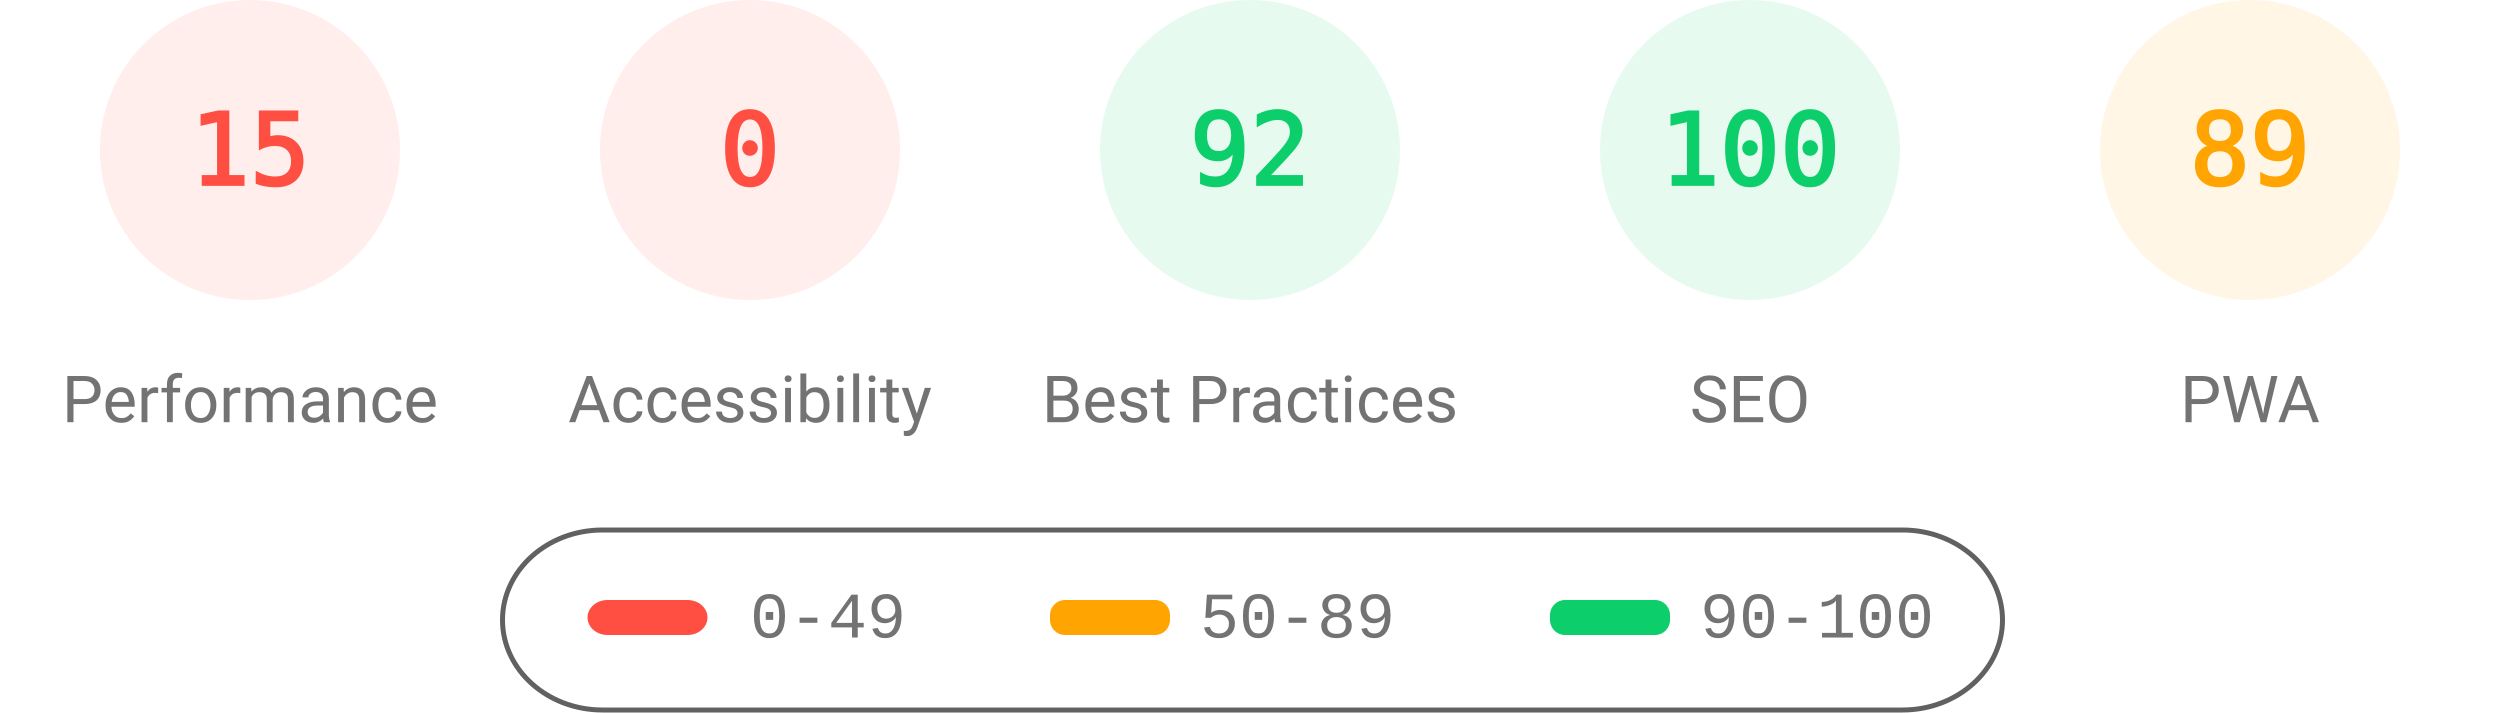
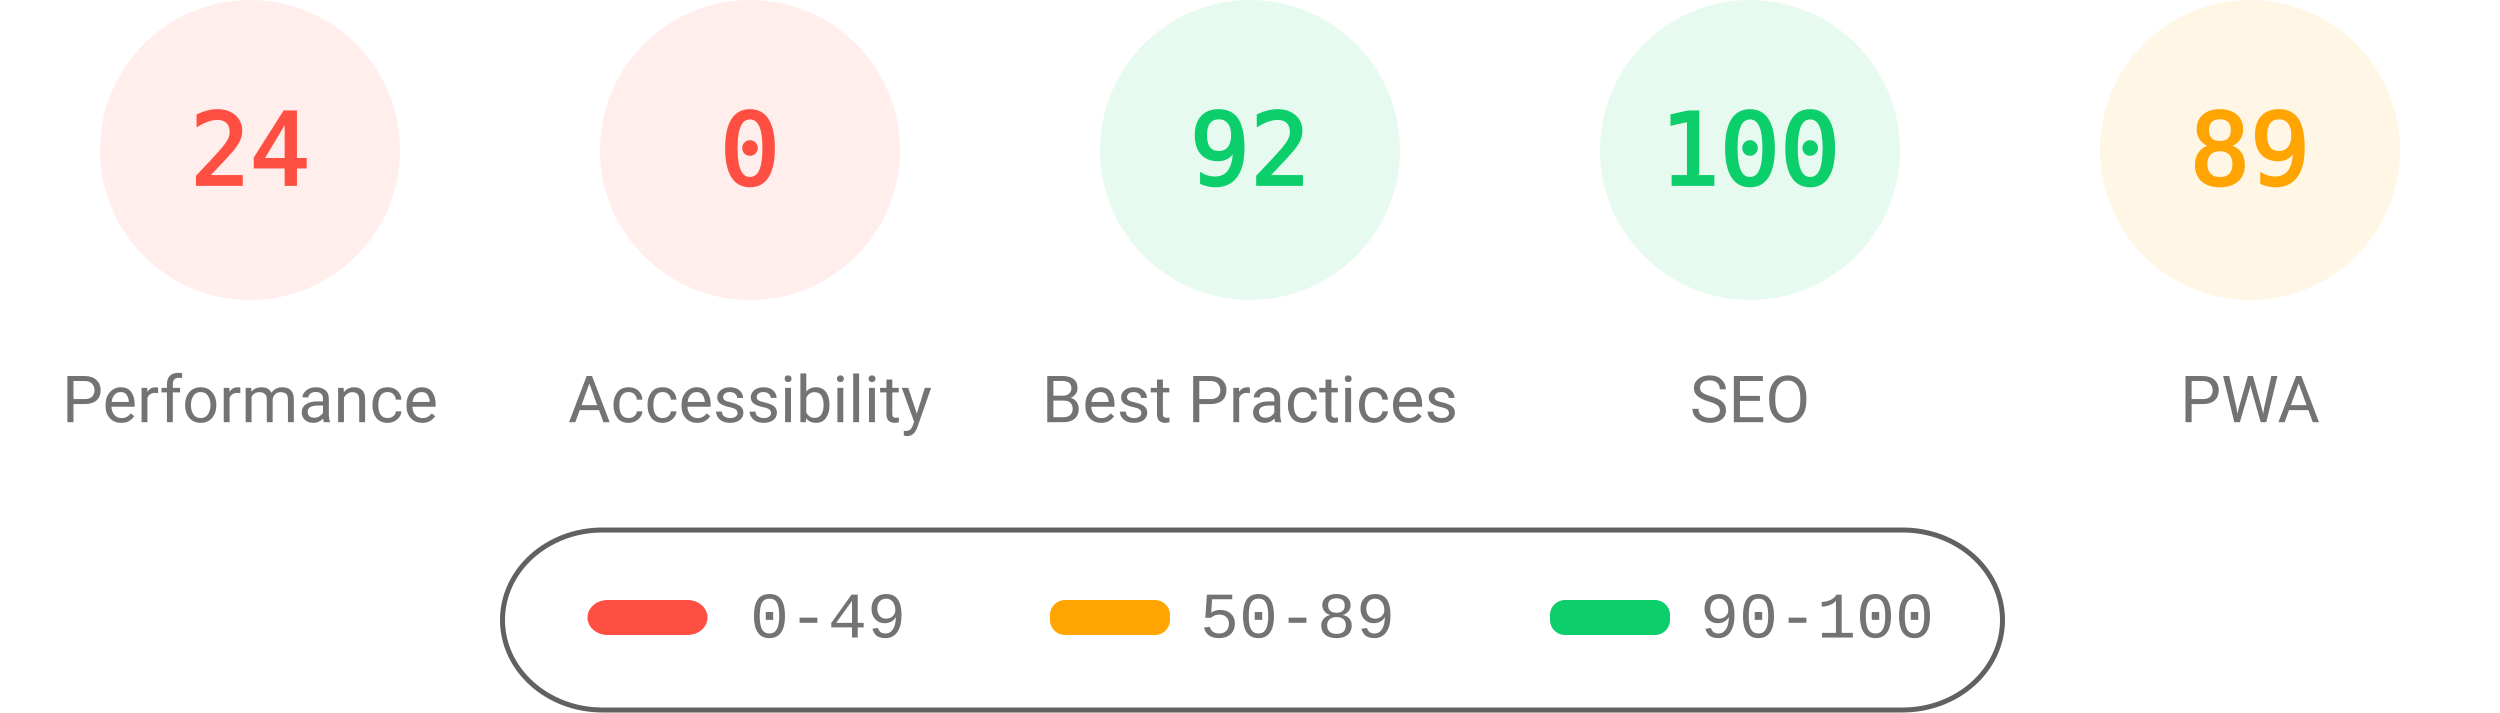
<svg xmlns="http://www.w3.org/2000/svg" fill="none" width="1000" height="285">
  <style>.gauge-base{opacity:.1}.gauge-arc{fill:none;animation-delay:250ms;stroke-linecap:round;transform:rotate(-90deg);transform-origin:100px 60px;animation:load-gauge 1s ease forwards}.guage-text{font-size:40px;font-family:monospace;text-align:center}.guage-red{color:#ff4e42;fill:#ff4e42;stroke:#ff4e42}.guage-orange{color:#ffa400;fill:#ffa400;stroke:#ffa400}.guage-green{color:#0cce6b;fill:#0cce6b;stroke:#0cce6b}.guage-undefined{color:#5c5c5c;fill:#5c5c5c;stroke:#5c5c5c}.guage-title{color:#737373;fill:#737373;stroke:none;font-size:26px;line-height:26px;font-family:Roboto,Halvetica,Arial,sans-serif}@keyframes load-gauge{from{stroke-dasharray:0 352.858}}</style>
  <svg class="guage-div guage-perf guage-red" viewBox="0 0 200 200" width="200" height="200">
    <circle class="gauge-base" r="56" cx="100" cy="60" stroke-width="8" />
-     <circle class="gauge-arc guage-arc-1" r="56" cx="100" cy="60" stroke-width="8" style="stroke-dasharray:52.779,351.858" />
-     <text class="guage-text" x="100" y="60" alignment-baseline="central" dominant-baseline="central" text-anchor="middle">15</text>
+     <circle class="gauge-arc guage-arc-1" r="56" cx="100" cy="60" stroke-width="8" style="stroke-dasharray:84.446,351.858" />
+     <text class="guage-text" x="100" y="60" alignment-baseline="central" dominant-baseline="central" text-anchor="middle">24</text>
    <text class="guage-title" x="100" y="160" alignment-baseline="central" dominant-baseline="central" text-anchor="middle">Performance</text>
  </svg>
  <svg class="guage-div guage-acc guage-red" viewBox="0 0 200 200" width="200" height="200" x="200">
    <circle class="gauge-base" r="56" cx="100" cy="60" stroke-width="8" />
    <circle class="gauge-arc guage-arc-2" r="56" cx="100" cy="60" stroke-width="8" style="stroke-dasharray:0,351.858" />
    <text class="guage-text" x="100" y="60" alignment-baseline="central" dominant-baseline="central" text-anchor="middle">0</text>
    <text class="guage-title" x="100" y="160" alignment-baseline="central" dominant-baseline="central" text-anchor="middle">Accessibility</text>
  </svg>
  <svg class="guage-div guage-best guage-green" viewBox="0 0 200 200" width="200" height="200" x="400">
    <circle class="gauge-base" r="56" cx="100" cy="60" stroke-width="8" />
    <circle class="gauge-arc guage-arc-3" r="56" cx="100" cy="60" stroke-width="8" style="stroke-dasharray:323.709,351.858" />
    <text class="guage-text" x="100" y="60" alignment-baseline="central" dominant-baseline="central" text-anchor="middle">92</text>
    <text class="guage-title" x="100" y="160" alignment-baseline="central" dominant-baseline="central" text-anchor="middle">Best Practices</text>
  </svg>
  <svg class="guage-div guage-seo guage-green" viewBox="0 0 200 200" width="200" height="200" x="600">
    <circle class="gauge-base" r="56" cx="100" cy="60" stroke-width="8" />
    <circle class="gauge-arc guage-arc-4" r="56" cx="100" cy="60" stroke-width="8" style="stroke-dasharray:351.858,351.858" />
    <text class="guage-text" x="100" y="60" alignment-baseline="central" dominant-baseline="central" text-anchor="middle">100</text>
    <text class="guage-title" x="100" y="160" alignment-baseline="central" dominant-baseline="central" text-anchor="middle">SEO</text>
  </svg>
  <svg class="guage-div guage-pwa guage-orange" viewBox="0 0 200 200" width="200" height="200" x="800">
    <circle class="gauge-base" r="56" cx="100" cy="60" stroke-width="8" />
    <circle class="gauge-arc guage-arc-4" r="56" cx="100" cy="60" stroke-width="8" style="stroke-dasharray:313.154,351.858" />
    <text class="guage-text" x="100" y="60" alignment-baseline="central" dominant-baseline="central" text-anchor="middle">89</text>
    <text class="guage-title" x="100" y="160" alignment-baseline="central" dominant-baseline="central" text-anchor="middle">PWA</text>
  </svg>
  <svg width="604" height="76" x="200" y="210">
    <path fill="none" id="canvas_background" d="M-1-1h604v80H-1z" />
    <rect fill-opacity="0" stroke="#616161" stroke-width="2" rx="40" id="svg_2" height="72" width="600" y="2" x="1" fill="#000" />
    <rect stroke="#000" rx="8" id="svg_3" height="14" width="48" y="30" x="35" stroke-opacity="null" stroke-width="0" fill="#ff4e42" />
    <rect stroke="#000" rx="6" id="svg_4" height="14" width="48" y="30" x="220" stroke-opacity="null" stroke-width="0" fill="#ffa400" />
    <rect stroke="#000" rx="6" id="svg_5" height="14" width="48" y="30" x="420" stroke-opacity="null" stroke-width="0" fill="#0cce6b" />
    <text xml:space="preserve" text-anchor="start" font-family="'Courier New', Courier, monospace" font-size="26" id="svg_6" y="45" x="100" stroke-opacity="null" stroke-width="0" stroke="#000" fill="#737373">0-49</text>
    <text xml:space="preserve" text-anchor="start" font-family="'Courier New', Courier, monospace" font-size="26" id="svg_7" y="45" x="280" stroke-opacity="null" stroke-width="0" stroke="#000" fill="#737373">50-89</text>
    <text xml:space="preserve" text-anchor="start" font-family="'Courier New', Courier, monospace" font-size="26" id="svg_8" y="45" x="480" stroke-opacity="null" stroke-width="0" stroke="#000" fill="#737373">90-100</text>
  </svg>
</svg>
